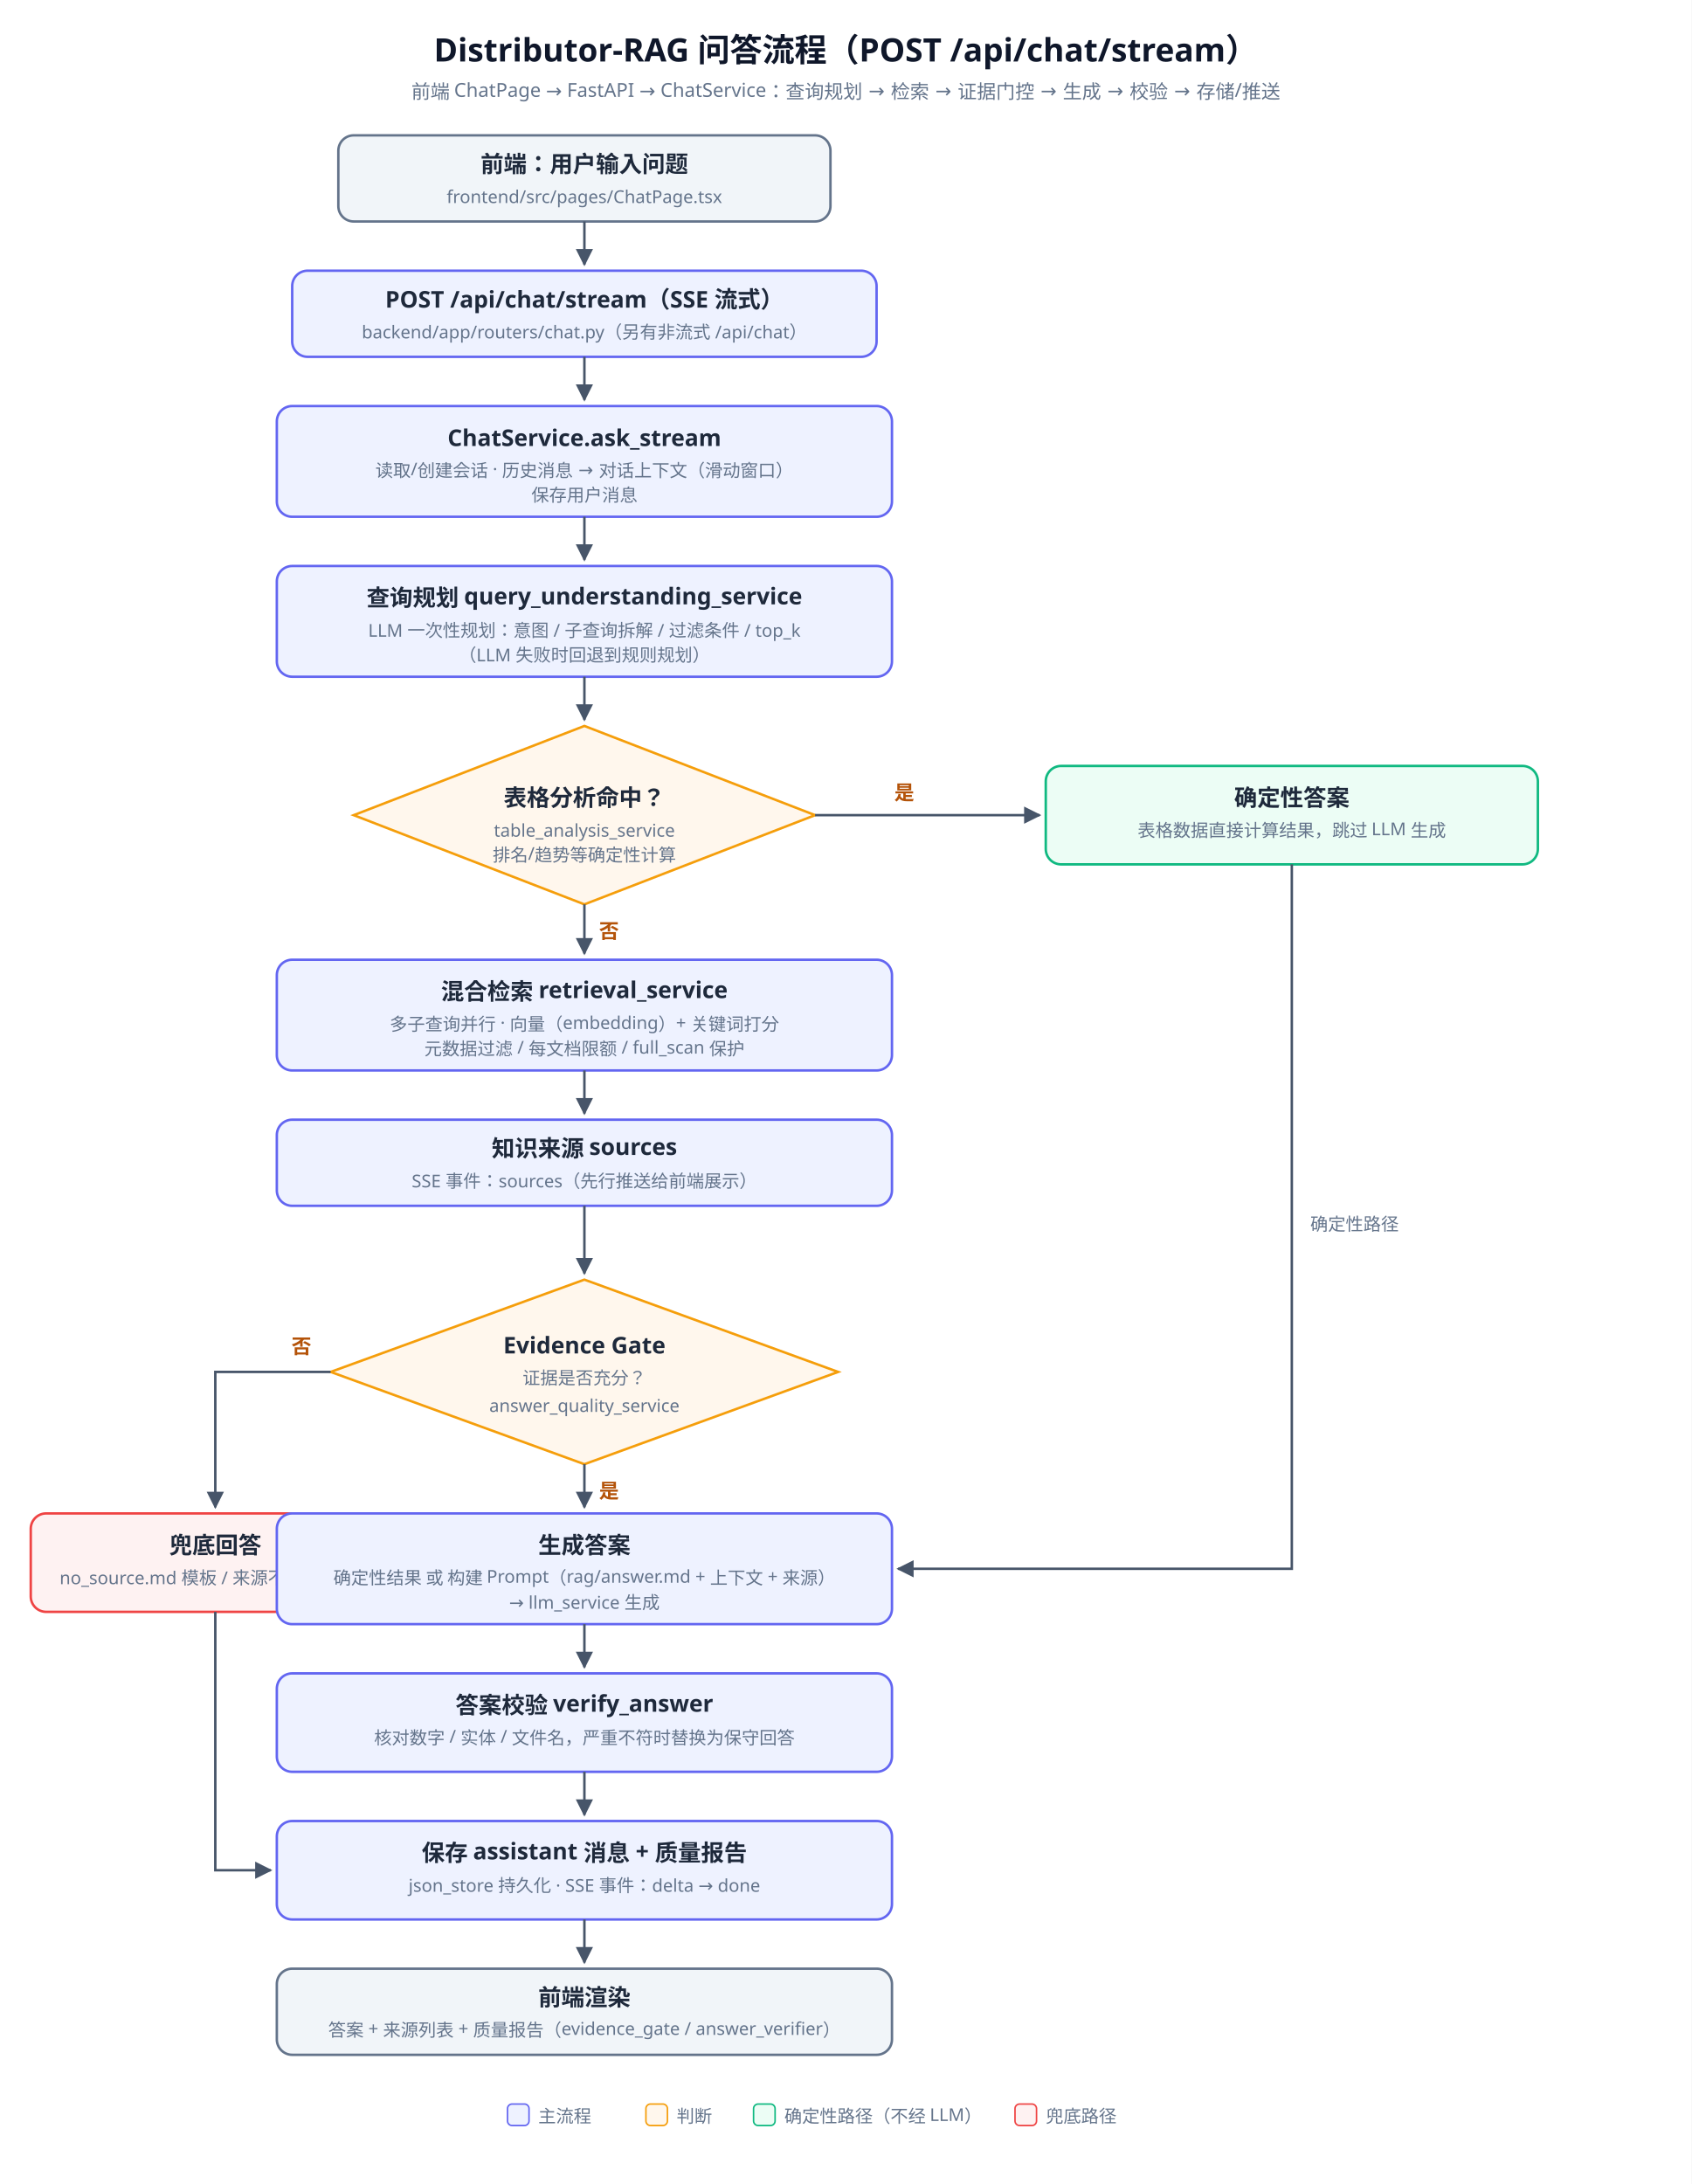
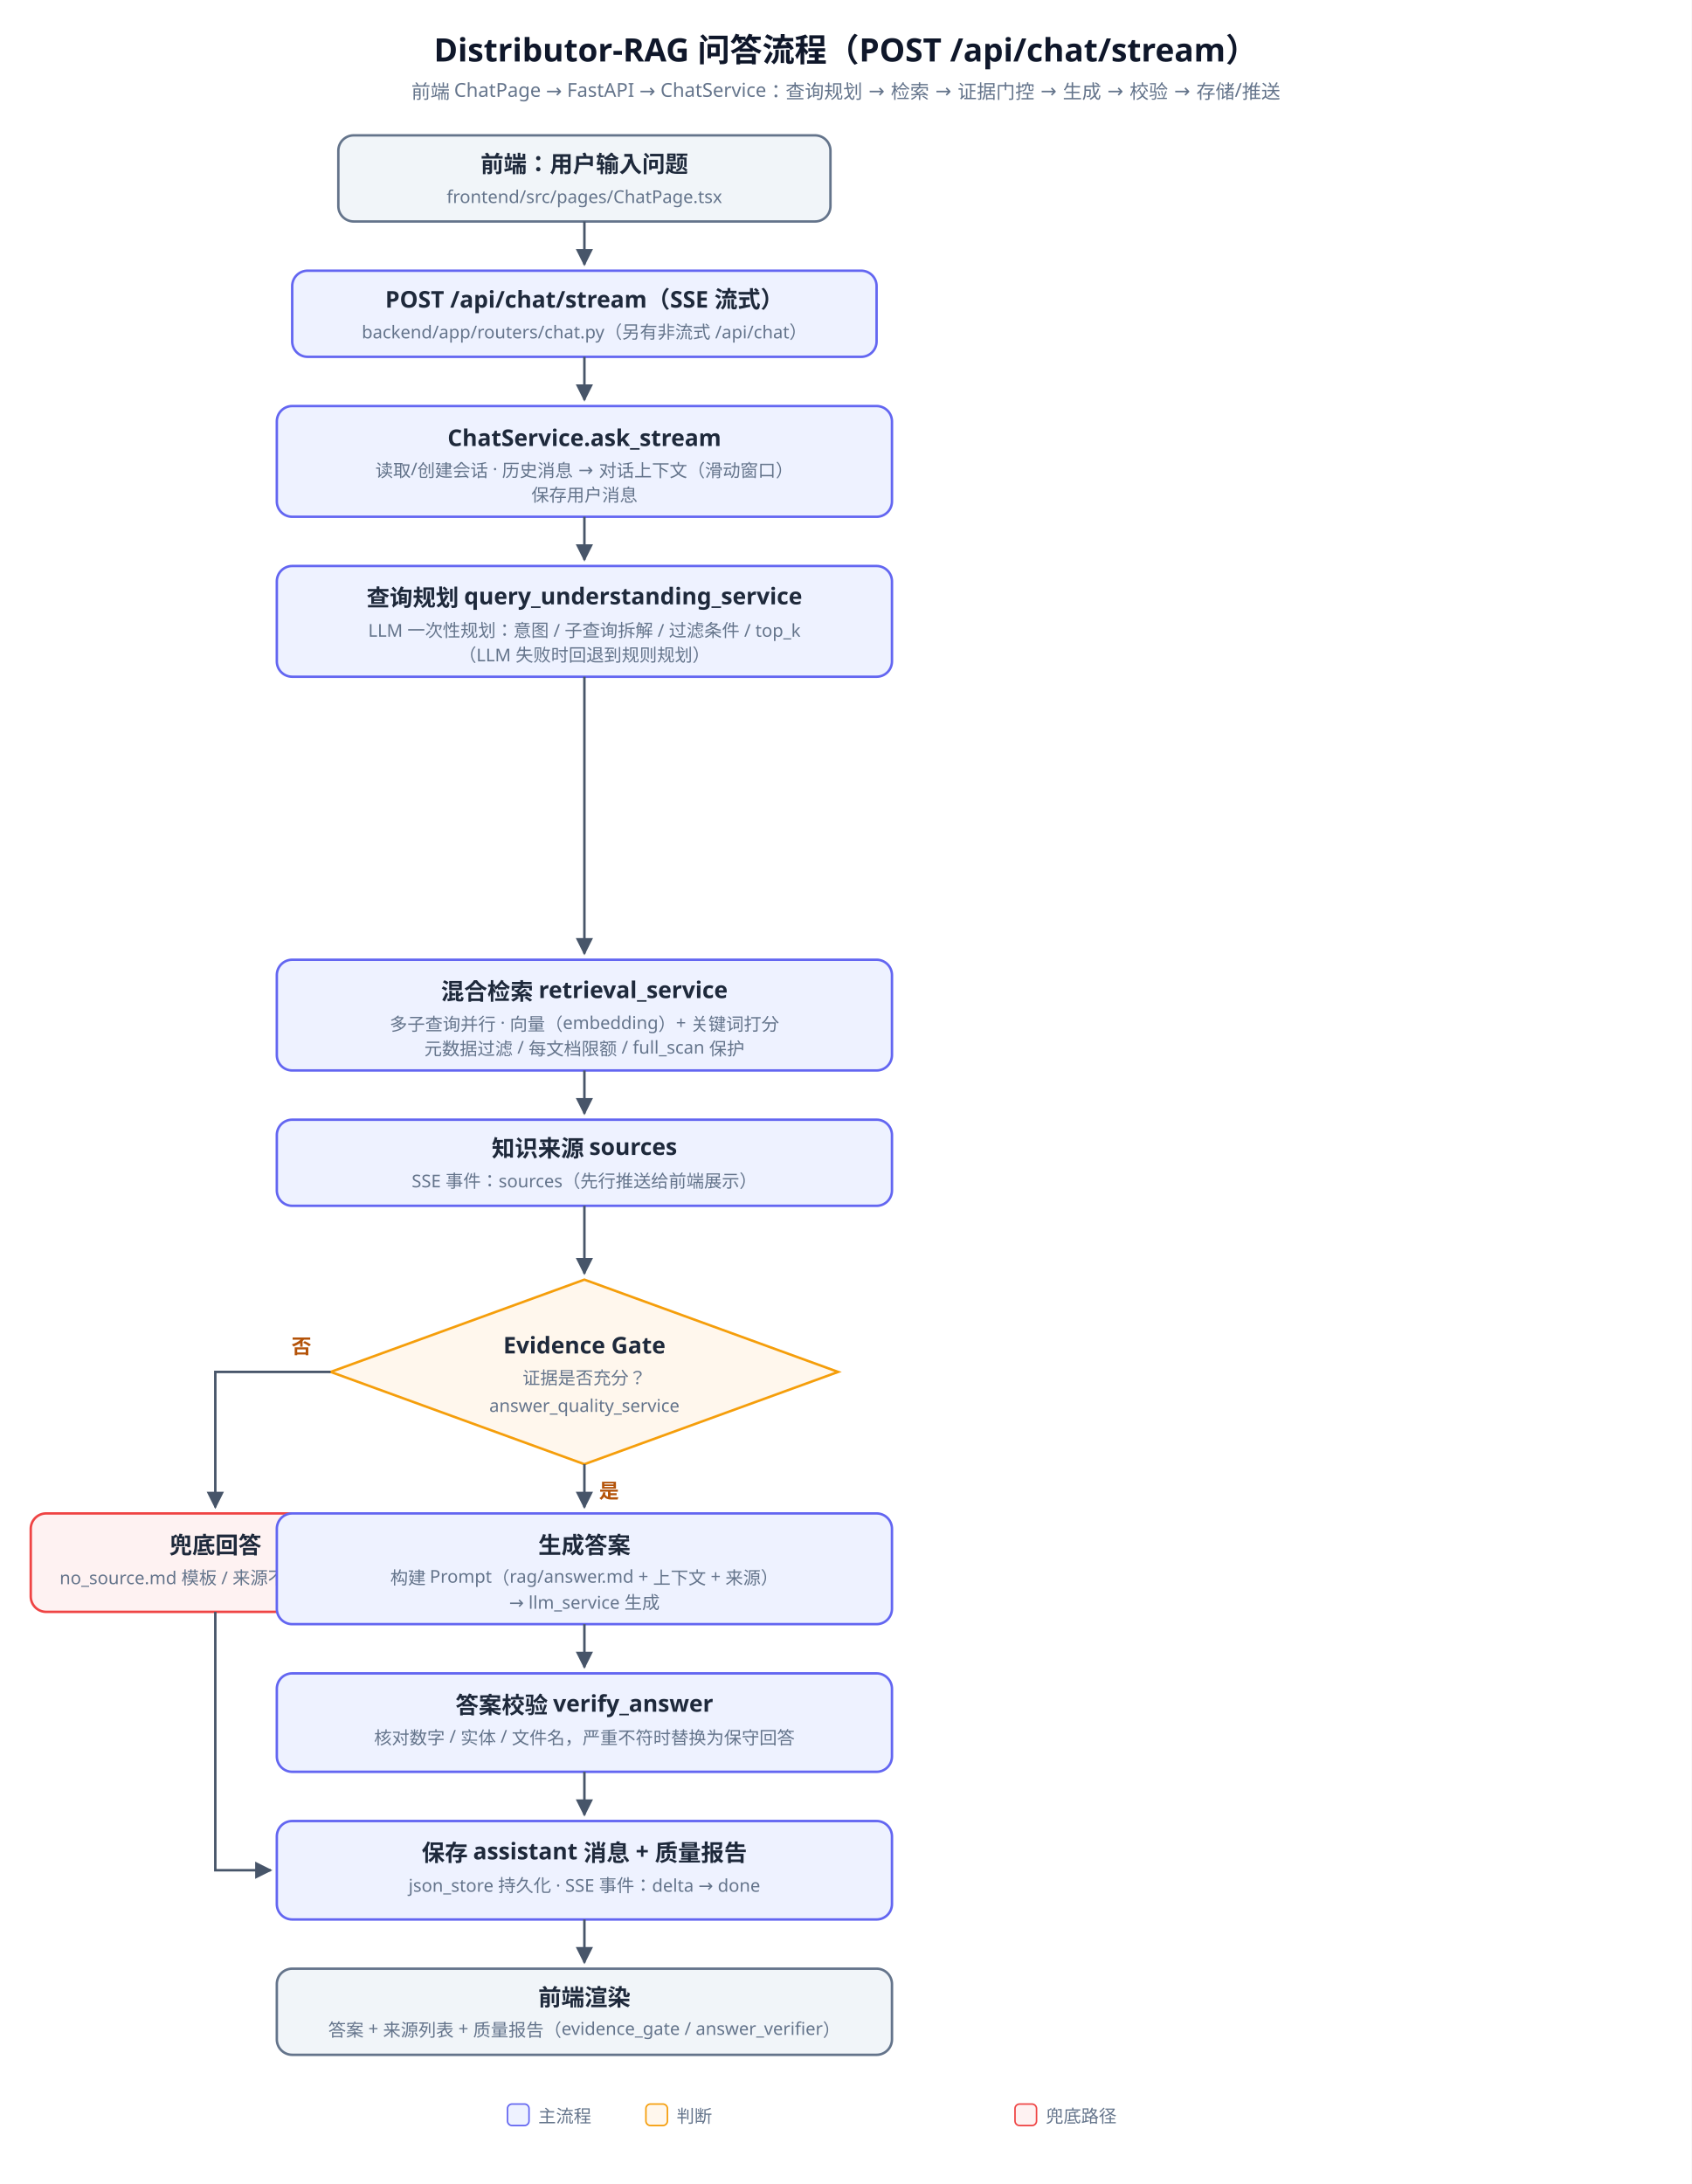
<svg xmlns="http://www.w3.org/2000/svg" width="1100" height="1420" viewBox="0 0 1100 1420" font-family="PingFang SC, Hiragino Sans GB, Microsoft YaHei, sans-serif">
  <defs>
    <marker id="arrow" viewBox="0 0 10 10" refX="9" refY="5" markerWidth="7" markerHeight="7" orient="auto-start-reverse">
      <path d="M 0 0 L 10 5 L 0 10 z" fill="#475569" />
    </marker>
  </defs>
  <style>
    .box { fill: #eef2ff; stroke: #6366f1; stroke-width: 1.6; rx: 10; }
    .end { fill: #f1f5f9; stroke: #64748b; stroke-width: 1.6; }
-     .side { fill: #ecfdf5; stroke: #10b981; stroke-width: 1.6; }
    .fallback { fill: #fef2f2; stroke: #ef4444; stroke-width: 1.6; }
    .diamond { fill: #fff7ed; stroke: #f59e0b; stroke-width: 1.6; }
    .t { font-size: 15px; font-weight: 600; fill: #1e293b; text-anchor: middle; }
    .s { font-size: 11.5px; fill: #64748b; text-anchor: middle; }
    .lbl { font-size: 13px; font-weight: 700; fill: #b45309; text-anchor: middle; }
    .note { font-size: 11.5px; fill: #64748b; }
    .edge { stroke: #475569; stroke-width: 1.6; fill: none; }
  </style>
  <rect x="0" y="0" width="1100" height="1420" fill="#ffffff" />
  <text x="550" y="40" font-size="21" font-weight="700" fill="#0f172a" text-anchor="middle">Distributor-RAG 问答流程（POST /api/chat/stream）</text>
  <text x="550" y="64" font-size="12.5" fill="#64748b" text-anchor="middle">前端 ChatPage → FastAPI → ChatService：查询规划 → 检索 → 证据门控 → 生成 → 校验 → 存储/推送</text>
  <rect class="end" x="220" y="88" width="320" height="56" rx="10" />
  <text class="t" x="380" y="112">前端：用户输入问题</text>
  <text class="s" x="380" y="132">frontend/src/pages/ChatPage.tsx</text>
  <line class="edge" x1="380" y1="144" x2="380" y2="172" marker-end="url(#arrow)" />
  <rect class="box" x="190" y="176" width="380" height="56" rx="10" />
  <text class="t" x="380" y="200">POST /api/chat/stream（SSE 流式）</text>
  <text class="s" x="380" y="220">backend/app/routers/chat.py（另有非流式 /api/chat）</text>
  <line class="edge" x1="380" y1="232" x2="380" y2="260" marker-end="url(#arrow)" />
  <rect class="box" x="180" y="264" width="400" height="72" rx="10" />
  <text class="t" x="380" y="290">ChatService.ask_stream</text>
  <text class="s" x="380" y="310">读取/创建会话 · 历史消息 → 对话上下文（滑动窗口）</text>
  <text class="s" x="380" y="326">保存用户消息</text>
  <line class="edge" x1="380" y1="336" x2="380" y2="364" marker-end="url(#arrow)" />
  <rect class="box" x="180" y="368" width="400" height="72" rx="10" />
  <text class="t" x="380" y="394">查询规划 query_understanding_service</text>
  <text class="s" x="380" y="414">LLM 一次性规划：意图 / 子查询拆解 / 过滤条件 / top_k</text>
  <text class="s" x="380" y="430">（LLM 失败时回退到规则规划）</text>
-   <line class="edge" x1="380" y1="440" x2="380" y2="468" marker-end="url(#arrow)" />
-   <polygon class="diamond" points="380,472 530,530 380,588 230,530" />
-   <text class="t" x="380" y="524">表格分析命中？</text>
-   <text class="s" x="380" y="544">table_analysis_service</text>
-   <text class="s" x="380" y="560">排名/趋势等确定性计算</text>
-   <text class="lbl" x="588" y="520">是</text>
-   <text class="lbl" x="396" y="610">否</text>
-   <rect class="side" x="680" y="498" width="320" height="64" rx="10" />
-   <text class="t" x="840" y="524">确定性答案</text>
-   <text class="s" x="840" y="544">表格数据直接计算结果，跳过 LLM 生成</text>
-   <polyline class="edge" points="530,530 676,530" marker-end="url(#arrow)" />
-   <polyline class="edge" points="840,562 840,1020 584,1020" marker-end="url(#arrow)" />
-   <text class="note" x="852" y="800">确定性路径</text>
-   <line class="edge" x1="380" y1="588" x2="380" y2="620" marker-end="url(#arrow)" />
+   <line class="edge" x1="380" y1="440" x2="380" y2="620" marker-end="url(#arrow)" />
  <rect class="box" x="180" y="624" width="400" height="72" rx="10" />
  <text class="t" x="380" y="650">混合检索 retrieval_service</text>
  <text class="s" x="380" y="670">多子查询并行 · 向量（embedding）+ 关键词打分</text>
  <text class="s" x="380" y="686">元数据过滤 / 每文档限额 / full_scan 保护</text>
  <line class="edge" x1="380" y1="696" x2="380" y2="724" marker-end="url(#arrow)" />
  <rect class="box" x="180" y="728" width="400" height="56" rx="10" />
  <text class="t" x="380" y="752">知识来源 sources</text>
  <text class="s" x="380" y="772">SSE 事件：sources（先行推送给前端展示）</text>
  <line class="edge" x1="380" y1="784" x2="380" y2="828" marker-end="url(#arrow)" />
  <polygon class="diamond" points="380,832 545,892 380,952 215,892" />
  <text class="t" x="380" y="880">Evidence Gate</text>
  <text class="s" x="380" y="900">证据是否充分？</text>
  <text class="s" x="380" y="918">answer_quality_service</text>
  <text class="lbl" x="396" y="974">是</text>
  <text class="lbl" x="196" y="880">否</text>
  <rect class="fallback" x="20" y="984" width="240" height="64" rx="10" />
  <text class="t" x="140" y="1010">兜底回答</text>
  <text class="s" x="140" y="1030">no_source.md 模板 / 来源不足 fallback</text>
  <polyline class="edge" points="215,892 140,892 140,980" marker-end="url(#arrow)" />
  <line class="edge" x1="380" y1="952" x2="380" y2="980" marker-end="url(#arrow)" />
  <rect class="box" x="180" y="984" width="400" height="72" rx="10" />
  <text class="t" x="380" y="1010">生成答案</text>
-   <text class="s" x="380" y="1030">确定性结果 或 构建 Prompt（rag/answer.md + 上下文 + 来源）</text>
+   <text class="s" x="380" y="1030">构建 Prompt（rag/answer.md + 上下文 + 来源）</text>
  <text class="s" x="380" y="1046">→ llm_service 生成</text>
  <line class="edge" x1="380" y1="1056" x2="380" y2="1084" marker-end="url(#arrow)" />
  <rect class="box" x="180" y="1088" width="400" height="64" rx="10" />
  <text class="t" x="380" y="1114">答案校验 verify_answer</text>
  <text class="s" x="380" y="1134">核对数字 / 实体 / 文件名，严重不符时替换为保守回答</text>
  <line class="edge" x1="380" y1="1152" x2="380" y2="1180" marker-end="url(#arrow)" />
  <rect class="box" x="180" y="1184" width="400" height="64" rx="10" />
  <text class="t" x="380" y="1210">保存 assistant 消息 + 质量报告</text>
  <text class="s" x="380" y="1230">json_store 持久化 · SSE 事件：delta → done</text>
  <line class="edge" x1="380" y1="1248" x2="380" y2="1276" marker-end="url(#arrow)" />
  <rect class="end" x="180" y="1280" width="400" height="56" rx="10" />
  <text class="t" x="380" y="1304">前端渲染</text>
  <text class="s" x="380" y="1324">答案 + 来源列表 + 质量报告（evidence_gate / answer_verifier）</text>
  <polyline class="edge" points="140,1048 140,1216 176,1216" marker-end="url(#arrow)" />
  <g>
    <rect x="330" y="1368" width="14" height="14" rx="3" fill="#eef2ff" stroke="#6366f1" />
    <text class="note" x="350" y="1380">主流程</text>
    <rect x="420" y="1368" width="14" height="14" rx="3" fill="#fff7ed" stroke="#f59e0b" />
    <text class="note" x="440" y="1380">判断</text>
-     <rect x="490" y="1368" width="14" height="14" rx="3" fill="#ecfdf5" stroke="#10b981" />
-     <text class="note" x="510" y="1380">确定性路径（不经 LLM）</text>
    <rect x="660" y="1368" width="14" height="14" rx="3" fill="#fef2f2" stroke="#ef4444" />
    <text class="note" x="680" y="1380">兜底路径</text>
  </g>
</svg>
